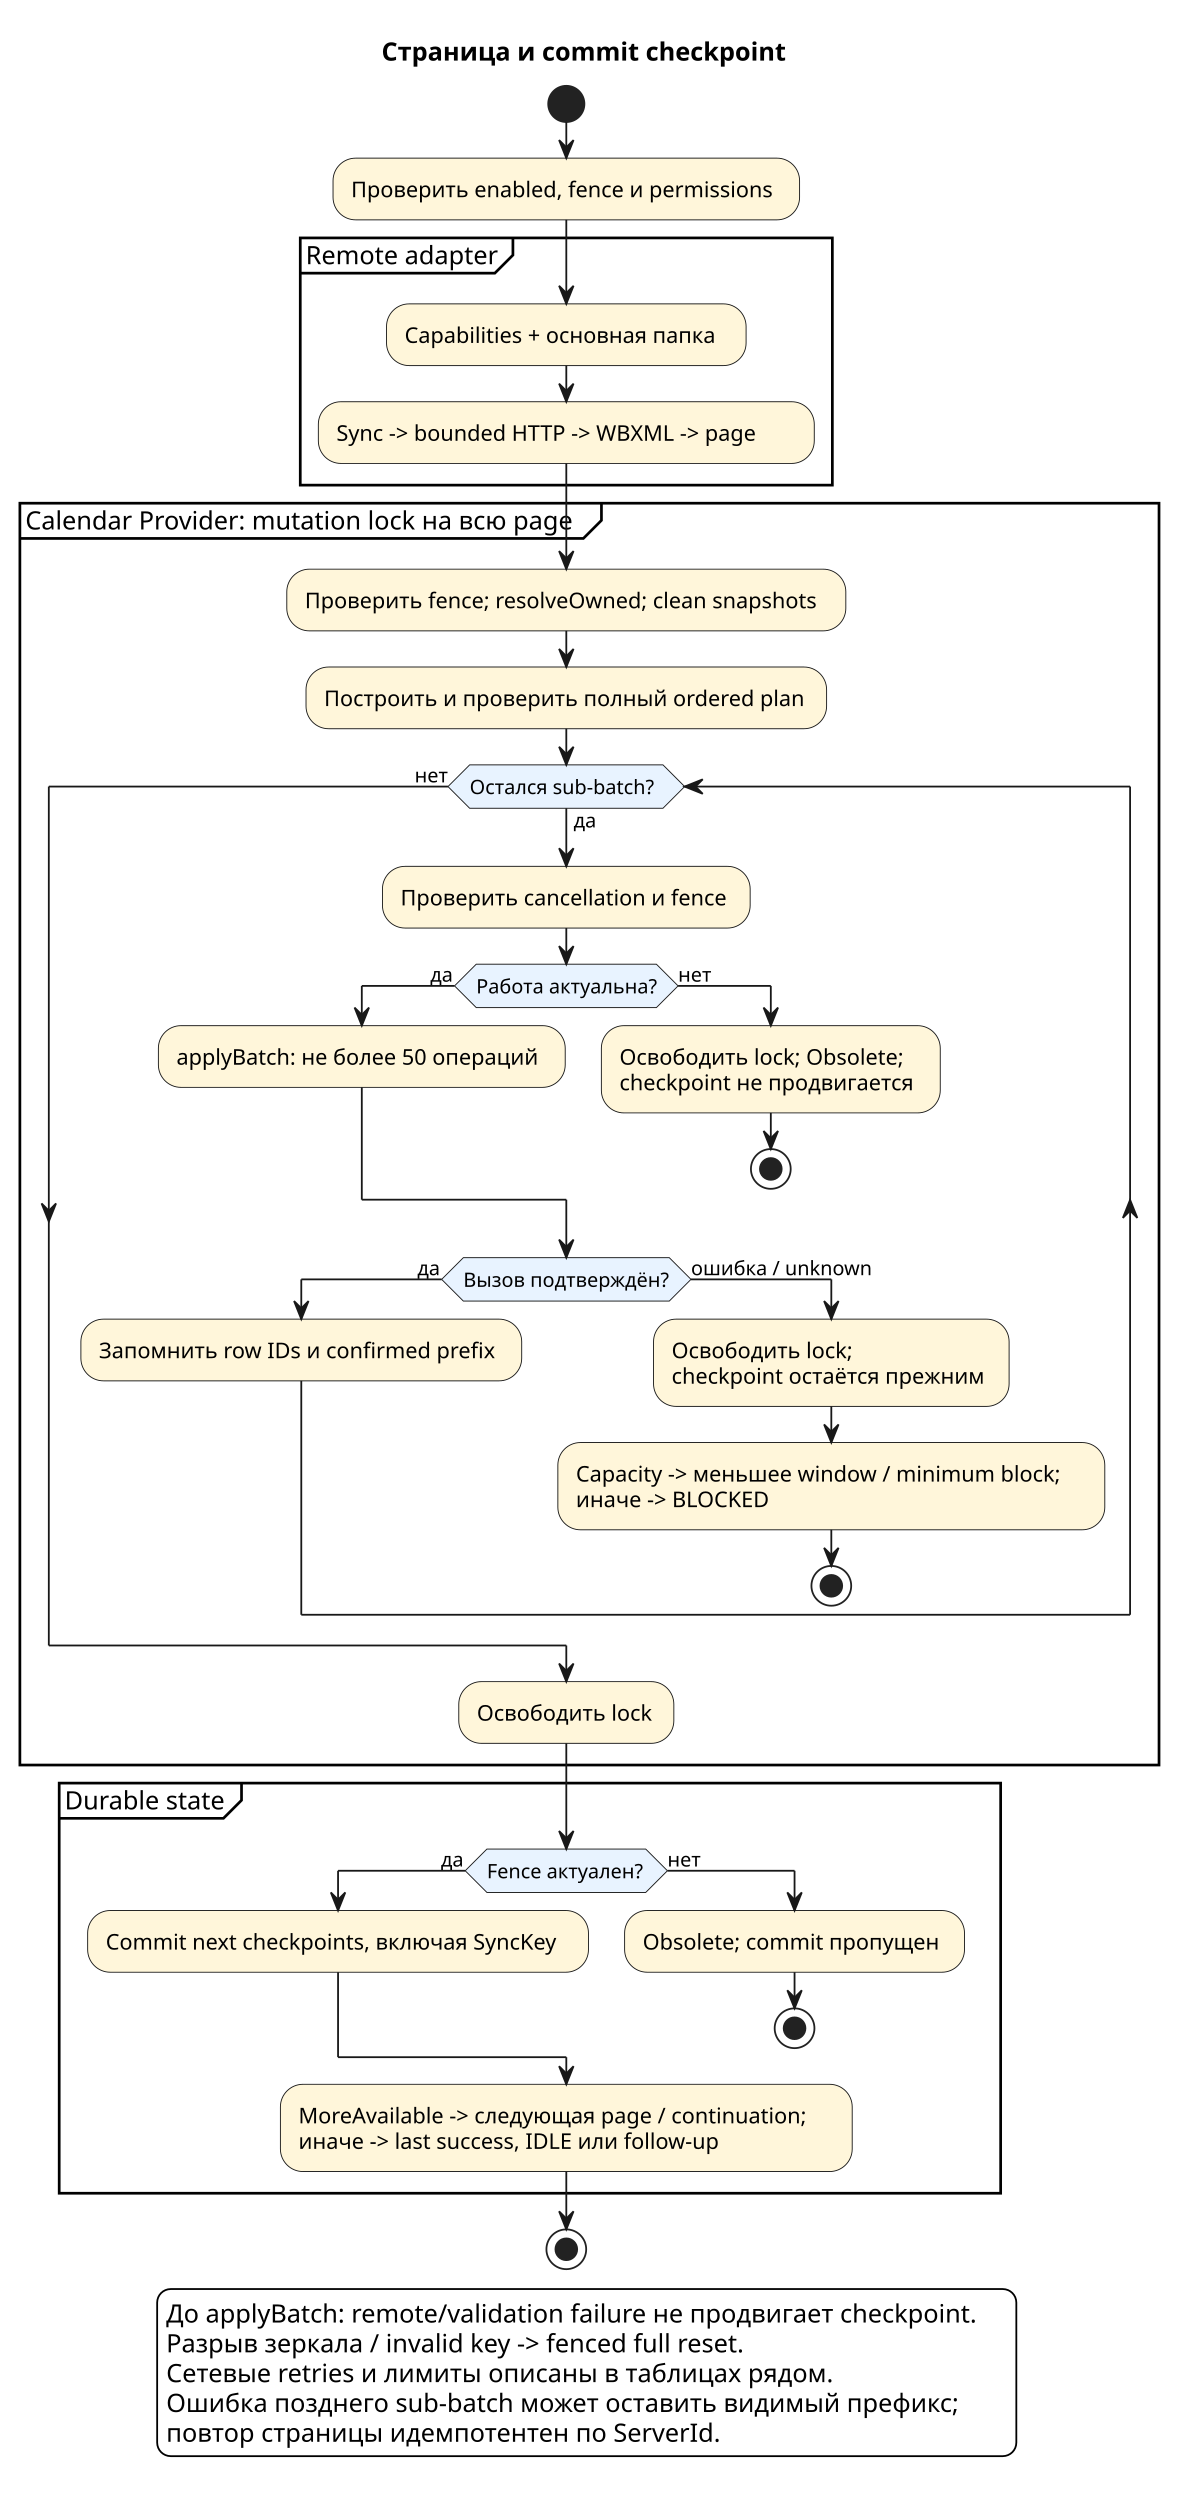
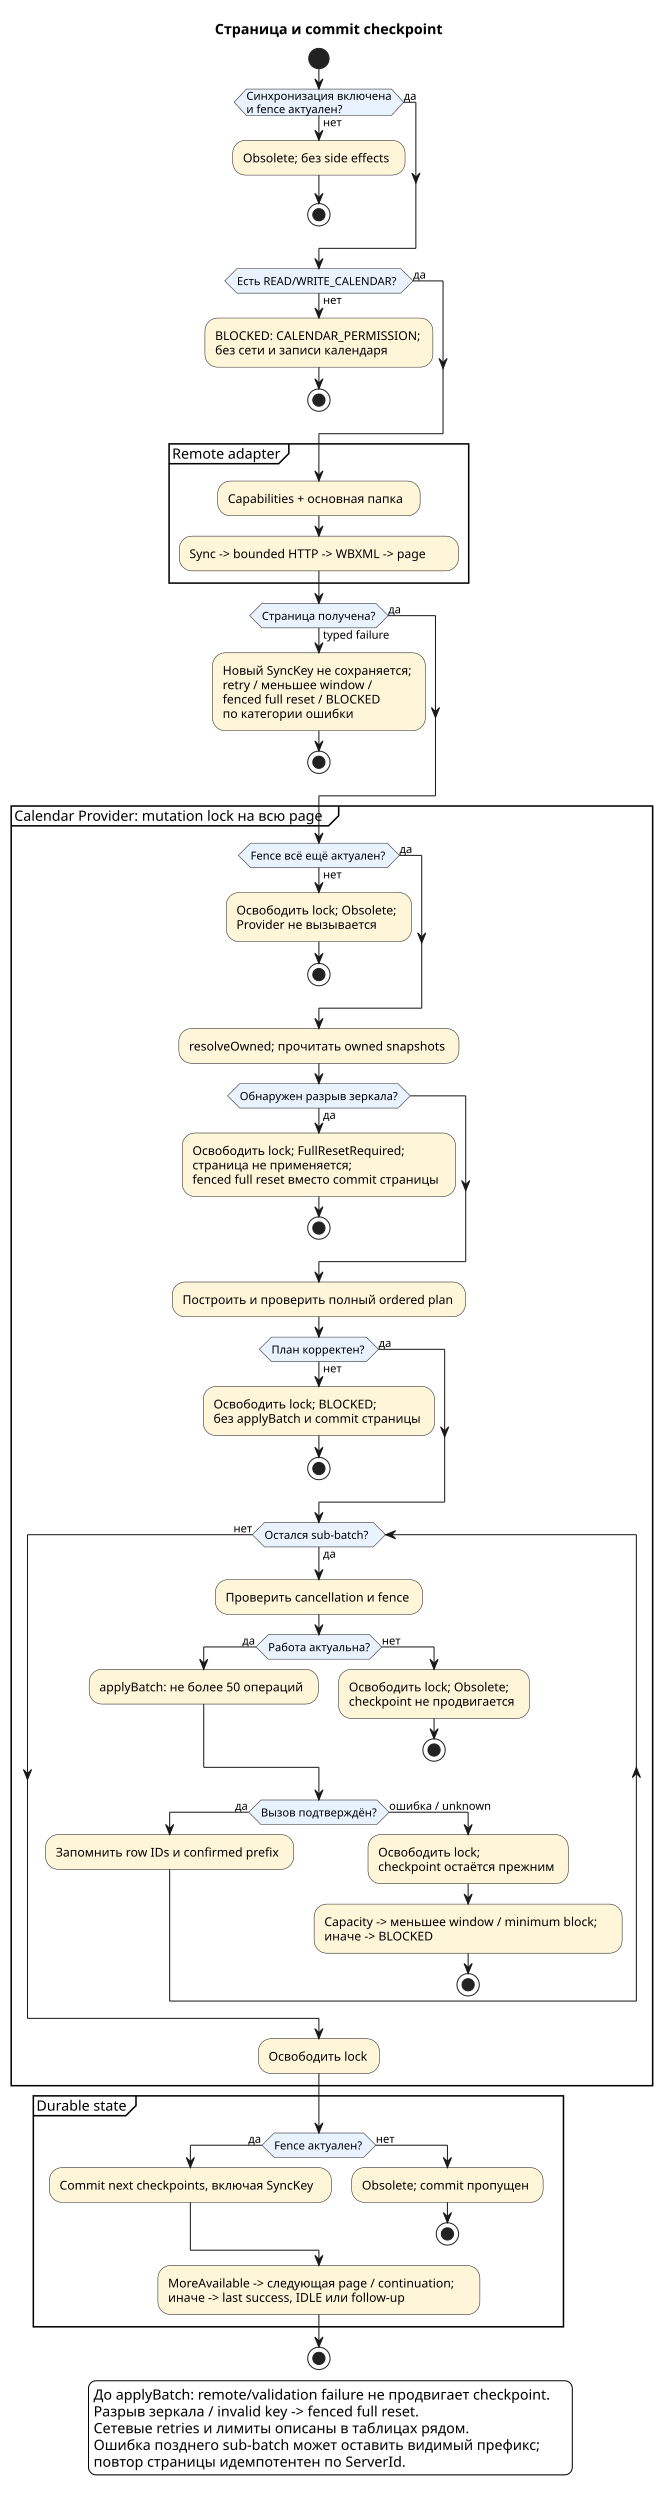
- <svg xmlns="http://www.w3.org/2000/svg" contentStyleType="text/css" data-diagram-type="ACTIVITY" height="1383px" preserveAspectRatio="none" style="width:652px;height:1383px;background:#FFFFFF;" version="1.1" viewBox="0 0 652 1383" width="652px" zoomAndPan="magnify">
+ <svg xmlns="http://www.w3.org/2000/svg" contentStyleType="text/css" data-diagram-type="ACTIVITY" height="2456px" preserveAspectRatio="none" style="width:652px;height:2456px;background:#FFFFFF;" version="1.1" viewBox="0 0 652 2456" width="652px" zoomAndPan="magnify">
  <defs />
  <g>
    <g class="title" data-source-line="1">
      <text fill="#000000" font-family="sans-serif" font-size="14" font-weight="bold" lengthAdjust="spacing" textLength="227.076" x="211.048" y="33.535">Страница и commit checkpoint</text>
    </g>
    <ellipse cx="313.281" cy="57.488" fill="#222222" rx="10" ry="10" style="stroke:#222222;stroke-width:1;" />
-     <rect fill="#FFF6DA" height="34.133" rx="12.5" ry="12.5" style="stroke:#181818;stroke-width:0.5;" width="258.09" x="184.236" y="87.488" />
-     <text fill="#000000" font-family="sans-serif" font-size="12" lengthAdjust="spacing" textLength="238.09" x="194.236" y="109.09">Проверить enabled, fence и permissions</text>
-     <rect fill="none" height="136.754" style="stroke:#000000;stroke-width:1.5;" width="294.35" x="166.106" y="131.621" />
-     <path d="M283.745,131.621 L283.745,141.109 L273.745,151.109 L166.106,151.109" fill="none" style="stroke:#000000;stroke-width:1.5;" />
-     <text fill="#000000" font-family="sans-serif" font-size="14" lengthAdjust="spacing" textLength="107.639" x="169.106" y="146.156">Remote adapter</text>
-     <rect fill="#FFF6DA" height="34.133" rx="12.5" ry="12.5" style="stroke:#181818;stroke-width:0.5;" width="198.91" x="213.826" y="168.109" />
-     <text fill="#000000" font-family="sans-serif" font-size="12" lengthAdjust="spacing" textLength="178.91" x="223.826" y="189.711">Capabilities + основная папка</text>
-     <rect fill="#FFF6DA" height="34.133" rx="12.5" ry="12.5" style="stroke:#181818;stroke-width:0.5;" width="274.35" x="176.106" y="222.242" />
-     <text fill="#000000" font-family="sans-serif" font-size="12" lengthAdjust="spacing" textLength="254.35" x="186.106" y="243.844">Sync -&gt; bounded HTTP -&gt; WBXML -&gt; page</text>
-     <rect fill="none" height="698.04" style="stroke:#000000;stroke-width:1.5;" width="630.171" x="11" y="278.375" />
-     <path d="M332.719,278.375 L332.719,287.863 L322.719,297.863 L11,297.863" fill="none" style="stroke:#000000;stroke-width:1.5;" />
-     <text fill="#000000" font-family="sans-serif" font-size="14" lengthAdjust="spacing" textLength="311.719" x="14" y="292.91">Calendar Provider: mutation lock на всю page</text>
-     <rect fill="#FFF6DA" height="34.133" rx="12.5" ry="12.5" style="stroke:#181818;stroke-width:0.5;" width="309.254" x="158.654" y="314.863" />
-     <text fill="#000000" font-family="sans-serif" font-size="12" lengthAdjust="spacing" textLength="289.254" x="168.654" y="336.465">Проверить fence; resolveOwned; clean snapshots</text>
-     <rect fill="#FFF6DA" height="34.133" rx="12.5" ry="12.5" style="stroke:#181818;stroke-width:0.5;" width="287.984" x="169.289" y="368.996" />
-     <text fill="#000000" font-family="sans-serif" font-size="12" lengthAdjust="spacing" textLength="267.984" x="179.289" y="390.598">Построить и проверить полный ordered plan</text>
-     <rect fill="#FFF6DA" height="34.133" rx="12.5" ry="12.5" style="stroke:#181818;stroke-width:0.5;" width="203.41" x="211.576" y="479.264" />
-     <text fill="#000000" font-family="sans-serif" font-size="12" lengthAdjust="spacing" textLength="183.41" x="221.576" y="500.865">Проверить cancellation и fence</text>
-     <polygon fill="#E8F3FF" points="263.442,533.396,363.119,533.396,375.119,545.396,363.119,557.396,263.442,557.396,251.442,545.396,263.442,533.396" style="stroke:#181818;stroke-width:0.5;" />
-     <text fill="#000000" font-family="sans-serif" font-size="11" lengthAdjust="spacing" textLength="99.677" x="263.442" y="549.554">Работа актуальна?</text>
-     <text fill="#000000" font-family="sans-serif" font-size="11" lengthAdjust="spacing" textLength="13.465" x="237.977" y="543.076">да</text>
-     <text fill="#000000" font-family="sans-serif" font-size="11" lengthAdjust="spacing" textLength="18.455" x="375.119" y="543.076">нет</text>
-     <rect fill="#FFF6DA" height="34.133" rx="12.5" ry="12.5" style="stroke:#181818;stroke-width:0.5;" width="225.06" x="87.617" y="567.396" />
-     <text fill="#000000" font-family="sans-serif" font-size="12" lengthAdjust="spacing" textLength="205.06" x="97.617" y="588.998">applyBatch: не более 50 операций</text>
-     <rect fill="#FFF6DA" height="48.266" rx="12.5" ry="12.5" style="stroke:#181818;stroke-width:0.5;" width="187.473" x="332.678" y="567.396" />
-     <text fill="#000000" font-family="sans-serif" font-size="12" lengthAdjust="spacing" textLength="162.053" x="342.678" y="588.998">Освободить lock; Obsolete;</text>
-     <text fill="#000000" font-family="sans-serif" font-size="12" lengthAdjust="spacing" textLength="167.473" x="342.678" y="603.131">checkpoint не продвигается</text>
-     <ellipse cx="426.414" cy="646.662" fill="none" rx="11" ry="11" style="stroke:#222222;stroke-width:1;" />
-     <ellipse cx="426.414" cy="646.662" fill="#222222" rx="6" ry="6" style="stroke:#222222;stroke-width:1;" />
-     <polygon fill="#E8F3FF" points="256.315,695.751,370.247,695.751,382.247,707.751,370.247,719.751,256.315,719.751,244.315,707.751,256.315,695.751" style="stroke:#181818;stroke-width:0.5;" />
-     <text fill="#000000" font-family="sans-serif" font-size="11" lengthAdjust="spacing" textLength="113.932" x="256.315" y="711.908">Вызов подтверждён?</text>
-     <text fill="#000000" font-family="sans-serif" font-size="11" lengthAdjust="spacing" textLength="13.465" x="230.85" y="705.431">да</text>
-     <text fill="#000000" font-family="sans-serif" font-size="11" lengthAdjust="spacing" textLength="103.436" x="382.247" y="705.431">ошибка / unknown</text>
-     <rect fill="#FFF6DA" height="34.133" rx="12.5" ry="12.5" style="stroke:#181818;stroke-width:0.5;" width="243.857" x="44.746" y="729.751" />
-     <text fill="#000000" font-family="sans-serif" font-size="12" lengthAdjust="spacing" textLength="223.857" x="54.746" y="751.352">Запомнить row IDs и confirmed prefix</text>
-     <rect fill="#FFF6DA" height="48.266" rx="12.5" ry="12.5" style="stroke:#181818;stroke-width:0.5;" width="196.701" x="361.537" y="729.751" />
-     <text fill="#000000" font-family="sans-serif" font-size="12" lengthAdjust="spacing" textLength="102.768" x="371.537" y="751.352">Освободить lock;</text>
-     <text fill="#000000" font-family="sans-serif" font-size="12" lengthAdjust="spacing" textLength="176.701" x="371.537" y="765.485">checkpoint остаётся прежним</text>
-     <rect fill="#FFF6DA" height="48.266" rx="12.5" ry="12.5" style="stroke:#181818;stroke-width:0.5;" width="302.568" x="308.603" y="798.017" />
-     <text fill="#000000" font-family="sans-serif" font-size="12" lengthAdjust="spacing" textLength="282.568" x="318.603" y="819.618">Capacity -&gt; меньшее window / minimum block;</text>
-     <text fill="#000000" font-family="sans-serif" font-size="12" lengthAdjust="spacing" textLength="112.963" x="318.603" y="833.751">иначе -&gt; BLOCKED</text>
-     <ellipse cx="459.887" cy="877.282" fill="none" rx="11" ry="11" style="stroke:#222222;stroke-width:1;" />
-     <ellipse cx="459.887" cy="877.282" fill="#222222" rx="6" ry="6" style="stroke:#222222;stroke-width:1;" />
-     <polygon fill="#E8F3FF" points="259.806,423.129,366.755,423.129,378.755,435.129,366.755,447.129,259.806,447.129,247.806,435.129,259.806,423.129" style="stroke:#181818;stroke-width:0.5;" />
-     <text fill="#000000" font-family="sans-serif" font-size="11" lengthAdjust="spacing" textLength="13.465" x="317.281" y="457.764">да</text>
-     <text fill="#000000" font-family="sans-serif" font-size="11" lengthAdjust="spacing" textLength="106.949" x="259.806" y="439.286">Остался sub-batch?</text>
-     <text fill="#000000" font-family="sans-serif" font-size="11" lengthAdjust="spacing" textLength="18.455" x="229.351" y="432.809">нет</text>
-     <rect fill="#FFF6DA" height="34.133" rx="12.5" ry="12.5" style="stroke:#181818;stroke-width:0.5;" width="118.971" x="253.795" y="930.282" />
-     <text fill="#000000" font-family="sans-serif" font-size="12" lengthAdjust="spacing" textLength="98.971" x="263.795" y="951.884">Освободить lock</text>
-     <rect fill="none" height="226.887" style="stroke:#000000;stroke-width:1.5;" width="520.814" x="32.746" y="986.415" />
-     <path d="M133.609,986.415 L133.609,995.903 L123.609,1005.903 L32.746,1005.903" fill="none" style="stroke:#000000;stroke-width:1.5;" />
-     <text fill="#000000" font-family="sans-serif" font-size="14" lengthAdjust="spacing" textLength="90.863" x="35.746" y="1000.95">Durable state</text>
-     <polygon fill="#E8F3FF" points="269.348,1022.903,357.214,1022.903,369.214,1034.903,357.214,1046.903,269.348,1046.903,257.348,1034.903,269.348,1022.903" style="stroke:#181818;stroke-width:0.5;" />
-     <text fill="#000000" font-family="sans-serif" font-size="11" lengthAdjust="spacing" textLength="87.866" x="269.348" y="1039.061">Fence актуален?</text>
-     <text fill="#000000" font-family="sans-serif" font-size="11" lengthAdjust="spacing" textLength="13.465" x="243.883" y="1032.583">да</text>
-     <text fill="#000000" font-family="sans-serif" font-size="11" lengthAdjust="spacing" textLength="18.455" x="369.214" y="1032.583">нет</text>
-     <rect fill="#FFF6DA" height="34.133" rx="12.5" ry="12.5" style="stroke:#181818;stroke-width:0.5;" width="277.045" x="48.491" y="1056.903" />
-     <text fill="#000000" font-family="sans-serif" font-size="12" lengthAdjust="spacing" textLength="257.045" x="58.491" y="1078.505">Commit next checkpoints, включая SyncKey</text>
-     <rect fill="#FFF6DA" height="34.133" rx="12.5" ry="12.5" style="stroke:#181818;stroke-width:0.5;" width="188.023" x="345.536" y="1056.903" />
-     <text fill="#000000" font-family="sans-serif" font-size="12" lengthAdjust="spacing" textLength="168.023" x="355.536" y="1078.505">Obsolete; commit пропущен</text>
-     <ellipse cx="439.548" cy="1122.036" fill="none" rx="11" ry="11" style="stroke:#222222;stroke-width:1;" />
-     <ellipse cx="439.548" cy="1122.036" fill="#222222" rx="6" ry="6" style="stroke:#222222;stroke-width:1;" />
-     <rect fill="#FFF6DA" height="48.266" rx="12.5" ry="12.5" style="stroke:#181818;stroke-width:0.5;" width="316.32" x="155.121" y="1153.036" />
-     <text fill="#000000" font-family="sans-serif" font-size="12" lengthAdjust="spacing" textLength="296.32" x="165.121" y="1174.638">MoreAvailable -&gt; следующая page / continuation;</text>
-     <text fill="#000000" font-family="sans-serif" font-size="12" lengthAdjust="spacing" textLength="247.887" x="165.121" y="1188.771">иначе -&gt; last success, IDLE или follow-up</text>
-     <ellipse cx="313.281" cy="1244.302" fill="none" rx="11" ry="11" style="stroke:#222222;stroke-width:1;" />
-     <ellipse cx="313.281" cy="1244.302" fill="#222222" rx="6" ry="6" style="stroke:#222222;stroke-width:1;" />
+     <rect fill="#FFF6DA" height="34.133" rx="12.5" ry="12.5" style="stroke:#181818;stroke-width:0.5;" width="169.256" x="228.653" y="137.876" />
+     <text fill="#000000" font-family="sans-serif" font-size="12" lengthAdjust="spacing" textLength="149.256" x="238.653" y="159.477">Obsolete; без side effects</text>
+     <ellipse cx="313.281" cy="210.965" fill="none" rx="11" ry="11" style="stroke:#222222;stroke-width:1;" />
+     <ellipse cx="313.281" cy="210.965" fill="#222222" rx="6" ry="6" style="stroke:#222222;stroke-width:1;" />
+     <polygon fill="#E8F3FF" points="242.014,87.488,384.547,87.488,396.547,100.443,384.547,113.398,242.014,113.398,230.014,100.443,242.014,87.488" style="stroke:#181818;stroke-width:0.5;" />
+     <text fill="#000000" font-family="sans-serif" font-size="11" lengthAdjust="spacing" textLength="18.455" x="317.281" y="124.033">нет</text>
+     <text fill="#000000" font-family="sans-serif" font-size="11" lengthAdjust="spacing" textLength="142.533" x="242.014" y="98.123">Синхронизация включена</text>
+     <text fill="#000000" font-family="sans-serif" font-size="11" lengthAdjust="spacing" textLength="96.384" x="242.014" y="111.078">и fence актуален?</text>
+     <text fill="#000000" font-family="sans-serif" font-size="11" lengthAdjust="spacing" textLength="13.465" x="396.547" y="98.123">да</text>
+     <rect fill="#FFF6DA" height="48.266" rx="12.5" ry="12.5" style="stroke:#181818;stroke-width:0.5;" width="223.935" x="201.313" y="312.442" />
+     <text fill="#000000" font-family="sans-serif" font-size="12" lengthAdjust="spacing" textLength="203.935" x="211.313" y="334.044">BLOCKED: CALENDAR_PERMISSION;</text>
+     <text fill="#000000" font-family="sans-serif" font-size="12" lengthAdjust="spacing" textLength="172.816" x="211.313" y="348.177">без сети и записи календаря</text>
+     <ellipse cx="313.281" cy="393.075" fill="none" rx="11" ry="11" style="stroke:#222222;stroke-width:1;" />
+     <ellipse cx="313.281" cy="393.075" fill="#222222" rx="6" ry="6" style="stroke:#222222;stroke-width:1;" />
+     <polygon fill="#E8F3FF" points="232.752,263.965,393.81,263.965,405.81,275.965,393.81,287.965,232.752,287.965,220.752,275.965,232.752,263.965" style="stroke:#181818;stroke-width:0.5;" />
+     <text fill="#000000" font-family="sans-serif" font-size="11" lengthAdjust="spacing" textLength="18.455" x="317.281" y="298.6">нет</text>
+     <text fill="#000000" font-family="sans-serif" font-size="11" lengthAdjust="spacing" textLength="161.058" x="232.752" y="280.122">Есть READ/WRITE_CALENDAR?</text>
+     <text fill="#000000" font-family="sans-serif" font-size="11" lengthAdjust="spacing" textLength="13.465" x="405.81" y="273.644">да</text>
+     <rect fill="none" height="136.754" style="stroke:#000000;stroke-width:1.5;" width="294.35" x="166.106" y="436.075" />
+     <path d="M283.745,436.075 L283.745,445.563 L273.745,455.563 L166.106,455.563" fill="none" style="stroke:#000000;stroke-width:1.5;" />
+     <text fill="#000000" font-family="sans-serif" font-size="14" lengthAdjust="spacing" textLength="107.639" x="169.106" y="450.61">Remote adapter</text>
+     <rect fill="#FFF6DA" height="34.133" rx="12.5" ry="12.5" style="stroke:#181818;stroke-width:0.5;" width="198.91" x="213.826" y="472.563" />
+     <text fill="#000000" font-family="sans-serif" font-size="12" lengthAdjust="spacing" textLength="178.91" x="223.826" y="494.165">Capabilities + основная папка</text>
+     <rect fill="#FFF6DA" height="34.133" rx="12.5" ry="12.5" style="stroke:#181818;stroke-width:0.5;" width="274.35" x="176.106" y="526.696" />
+     <text fill="#000000" font-family="sans-serif" font-size="12" lengthAdjust="spacing" textLength="254.35" x="186.106" y="548.298">Sync -&gt; bounded HTTP -&gt; WBXML -&gt; page</text>
+     <rect fill="#FFF6DA" height="76.531" rx="12.5" ry="12.5" style="stroke:#181818;stroke-width:0.5;" width="209.065" x="208.749" y="641.307" />
+     <text fill="#000000" font-family="sans-serif" font-size="12" lengthAdjust="spacing" textLength="189.065" x="218.749" y="662.908">Новый SyncKey не сохраняется;</text>
+     <text fill="#000000" font-family="sans-serif" font-size="12" lengthAdjust="spacing" textLength="151.775" x="218.749" y="677.041">retry / меньшее window /</text>
+     <text fill="#000000" font-family="sans-serif" font-size="12" lengthAdjust="spacing" textLength="162.346" x="218.749" y="691.174">fenced full reset / BLOCKED</text>
+     <text fill="#000000" font-family="sans-serif" font-size="12" lengthAdjust="spacing" textLength="130.781" x="218.749" y="705.307">по категории ошибки</text>
+     <ellipse cx="313.281" cy="748.838" fill="none" rx="11" ry="11" style="stroke:#222222;stroke-width:1;" />
+     <ellipse cx="313.281" cy="748.838" fill="#222222" rx="6" ry="6" style="stroke:#222222;stroke-width:1;" />
+     <polygon fill="#E8F3FF" points="257.233,592.829,369.328,592.829,381.328,604.829,369.328,616.829,257.233,616.829,245.233,604.829,257.233,592.829" style="stroke:#181818;stroke-width:0.5;" />
+     <text fill="#000000" font-family="sans-serif" font-size="11" lengthAdjust="spacing" textLength="67.251" x="317.281" y="627.464">typed failure</text>
+     <text fill="#000000" font-family="sans-serif" font-size="11" lengthAdjust="spacing" textLength="112.095" x="257.233" y="608.986">Страница получена?</text>
+     <text fill="#000000" font-family="sans-serif" font-size="11" lengthAdjust="spacing" textLength="13.465" x="381.328" y="602.509">да</text>
+     <rect fill="none" height="1257.137" style="stroke:#000000;stroke-width:1.5;" width="630.171" x="11" y="791.838" />
+     <path d="M332.719,791.838 L332.719,801.326 L322.719,811.326 L11,811.326" fill="none" style="stroke:#000000;stroke-width:1.5;" />
+     <text fill="#000000" font-family="sans-serif" font-size="14" lengthAdjust="spacing" textLength="311.719" x="14" y="806.373">Calendar Provider: mutation lock на всю page</text>
+     <rect fill="#FFF6DA" height="48.266" rx="12.5" ry="12.5" style="stroke:#181818;stroke-width:0.5;" width="182.053" x="222.254" y="876.804" />
+     <text fill="#000000" font-family="sans-serif" font-size="12" lengthAdjust="spacing" textLength="162.053" x="232.254" y="898.405">Освободить lock; Obsolete;</text>
+     <text fill="#000000" font-family="sans-serif" font-size="12" lengthAdjust="spacing" textLength="136.916" x="232.254" y="912.538">Provider не вызывается</text>
+     <ellipse cx="313.281" cy="957.437" fill="none" rx="11" ry="11" style="stroke:#222222;stroke-width:1;" />
+     <ellipse cx="313.281" cy="957.437" fill="#222222" rx="6" ry="6" style="stroke:#222222;stroke-width:1;" />
+     <polygon fill="#E8F3FF" points="246.166,828.326,380.395,828.326,392.395,840.326,380.395,852.326,246.166,852.326,234.166,840.326,246.166,828.326" style="stroke:#181818;stroke-width:0.5;" />
+     <text fill="#000000" font-family="sans-serif" font-size="11" lengthAdjust="spacing" textLength="18.455" x="317.281" y="862.961">нет</text>
+     <text fill="#000000" font-family="sans-serif" font-size="11" lengthAdjust="spacing" textLength="134.229" x="246.166" y="844.483">Fence всё ещё актуален?</text>
+     <text fill="#000000" font-family="sans-serif" font-size="11" lengthAdjust="spacing" textLength="13.465" x="392.395" y="838.006">да</text>
+     <rect fill="#FFF6DA" height="34.133" rx="12.5" ry="12.5" style="stroke:#181818;stroke-width:0.5;" width="275.211" x="175.675" y="1010.437" />
+     <text fill="#000000" font-family="sans-serif" font-size="12" lengthAdjust="spacing" textLength="255.211" x="185.675" y="1032.038">resolveOwned; прочитать owned snapshots</text>
+     <rect fill="#FFF6DA" height="62.398" rx="12.5" ry="12.5" style="stroke:#181818;stroke-width:0.5;" width="268.473" x="179.044" y="1113.047" />
+     <text fill="#000000" font-family="sans-serif" font-size="12" lengthAdjust="spacing" textLength="214.635" x="189.044" y="1134.648">Освободить lock; FullResetRequired;</text>
+     <text fill="#000000" font-family="sans-serif" font-size="12" lengthAdjust="spacing" textLength="158.197" x="189.044" y="1148.781">страница не применяется;</text>
+     <text fill="#000000" font-family="sans-serif" font-size="12" lengthAdjust="spacing" textLength="248.473" x="189.044" y="1162.914">fenced full reset вместо commit страницы</text>
+     <ellipse cx="313.281" cy="1206.445" fill="none" rx="11" ry="11" style="stroke:#222222;stroke-width:1;" />
+     <ellipse cx="313.281" cy="1206.445" fill="#222222" rx="6" ry="6" style="stroke:#222222;stroke-width:1;" />
+     <polygon fill="#E8F3FF" points="235.499,1064.569,391.062,1064.569,403.062,1076.569,391.062,1088.569,235.499,1088.569,223.499,1076.569,235.499,1064.569" style="stroke:#181818;stroke-width:0.5;" />
+     <text fill="#000000" font-family="sans-serif" font-size="11" lengthAdjust="spacing" textLength="13.465" x="317.281" y="1099.204">да</text>
+     <text fill="#000000" font-family="sans-serif" font-size="11" lengthAdjust="spacing" textLength="155.563" x="235.499" y="1080.727">Обнаружен разрыв зеркала?</text>
+     <rect fill="#FFF6DA" height="34.133" rx="12.5" ry="12.5" style="stroke:#181818;stroke-width:0.5;" width="287.984" x="169.289" y="1259.445" />
+     <text fill="#000000" font-family="sans-serif" font-size="12" lengthAdjust="spacing" textLength="267.984" x="179.289" y="1281.047">Построить и проверить полный ordered plan</text>
+     <rect fill="#FFF6DA" height="48.266" rx="12.5" ry="12.5" style="stroke:#181818;stroke-width:0.5;" width="227.123" x="199.719" y="1362.056" />
+     <text fill="#000000" font-family="sans-serif" font-size="12" lengthAdjust="spacing" textLength="164.613" x="209.719" y="1383.657">Освободить lock; BLOCKED;</text>
+     <text fill="#000000" font-family="sans-serif" font-size="12" lengthAdjust="spacing" textLength="207.123" x="209.719" y="1397.79">без applyBatch и commit страницы</text>
+     <ellipse cx="313.281" cy="1442.688" fill="none" rx="11" ry="11" style="stroke:#222222;stroke-width:1;" />
+     <ellipse cx="313.281" cy="1442.688" fill="#222222" rx="6" ry="6" style="stroke:#222222;stroke-width:1;" />
+     <polygon fill="#E8F3FF" points="266.687,1313.578,359.875,1313.578,371.875,1325.578,359.875,1337.578,266.687,1337.578,254.686,1325.578,266.687,1313.578" style="stroke:#181818;stroke-width:0.5;" />
+     <text fill="#000000" font-family="sans-serif" font-size="11" lengthAdjust="spacing" textLength="18.455" x="317.281" y="1348.213">нет</text>
+     <text fill="#000000" font-family="sans-serif" font-size="11" lengthAdjust="spacing" textLength="93.189" x="266.687" y="1329.735">План корректен?</text>
+     <text fill="#000000" font-family="sans-serif" font-size="11" lengthAdjust="spacing" textLength="13.465" x="371.875" y="1323.258">да</text>
+     <rect fill="#FFF6DA" height="34.133" rx="12.5" ry="12.5" style="stroke:#181818;stroke-width:0.5;" width="203.41" x="211.576" y="1551.823" />
+     <text fill="#000000" font-family="sans-serif" font-size="12" lengthAdjust="spacing" textLength="183.41" x="221.576" y="1573.425">Проверить cancellation и fence</text>
+     <polygon fill="#E8F3FF" points="263.442,1605.956,363.119,1605.956,375.119,1617.956,363.119,1629.956,263.442,1629.956,251.442,1617.956,263.442,1605.956" style="stroke:#181818;stroke-width:0.5;" />
+     <text fill="#000000" font-family="sans-serif" font-size="11" lengthAdjust="spacing" textLength="99.677" x="263.442" y="1622.113">Работа актуальна?</text>
+     <text fill="#000000" font-family="sans-serif" font-size="11" lengthAdjust="spacing" textLength="13.465" x="237.977" y="1615.636">да</text>
+     <text fill="#000000" font-family="sans-serif" font-size="11" lengthAdjust="spacing" textLength="18.455" x="375.119" y="1615.636">нет</text>
+     <rect fill="#FFF6DA" height="34.133" rx="12.5" ry="12.5" style="stroke:#181818;stroke-width:0.5;" width="225.06" x="87.617" y="1639.956" />
+     <text fill="#000000" font-family="sans-serif" font-size="12" lengthAdjust="spacing" textLength="205.06" x="97.617" y="1661.558">applyBatch: не более 50 операций</text>
+     <rect fill="#FFF6DA" height="48.266" rx="12.5" ry="12.5" style="stroke:#181818;stroke-width:0.5;" width="187.473" x="332.678" y="1639.956" />
+     <text fill="#000000" font-family="sans-serif" font-size="12" lengthAdjust="spacing" textLength="162.053" x="342.678" y="1661.558">Освободить lock; Obsolete;</text>
+     <text fill="#000000" font-family="sans-serif" font-size="12" lengthAdjust="spacing" textLength="167.473" x="342.678" y="1675.69">checkpoint не продвигается</text>
+     <ellipse cx="426.414" cy="1719.222" fill="none" rx="11" ry="11" style="stroke:#222222;stroke-width:1;" />
+     <ellipse cx="426.414" cy="1719.222" fill="#222222" rx="6" ry="6" style="stroke:#222222;stroke-width:1;" />
+     <polygon fill="#E8F3FF" points="256.315,1768.311,370.247,1768.311,382.247,1780.311,370.247,1792.311,256.315,1792.311,244.315,1780.311,256.315,1768.311" style="stroke:#181818;stroke-width:0.5;" />
+     <text fill="#000000" font-family="sans-serif" font-size="11" lengthAdjust="spacing" textLength="113.932" x="256.315" y="1784.468">Вызов подтверждён?</text>
+     <text fill="#000000" font-family="sans-serif" font-size="11" lengthAdjust="spacing" textLength="13.465" x="230.85" y="1777.99">да</text>
+     <text fill="#000000" font-family="sans-serif" font-size="11" lengthAdjust="spacing" textLength="103.436" x="382.247" y="1777.99">ошибка / unknown</text>
+     <rect fill="#FFF6DA" height="34.133" rx="12.5" ry="12.5" style="stroke:#181818;stroke-width:0.5;" width="243.857" x="44.746" y="1802.311" />
+     <text fill="#000000" font-family="sans-serif" font-size="12" lengthAdjust="spacing" textLength="223.857" x="54.746" y="1823.912">Запомнить row IDs и confirmed prefix</text>
+     <rect fill="#FFF6DA" height="48.266" rx="12.5" ry="12.5" style="stroke:#181818;stroke-width:0.5;" width="196.701" x="361.537" y="1802.311" />
+     <text fill="#000000" font-family="sans-serif" font-size="12" lengthAdjust="spacing" textLength="102.768" x="371.537" y="1823.912">Освободить lock;</text>
+     <text fill="#000000" font-family="sans-serif" font-size="12" lengthAdjust="spacing" textLength="176.701" x="371.537" y="1838.045">checkpoint остаётся прежним</text>
+     <rect fill="#FFF6DA" height="48.266" rx="12.5" ry="12.5" style="stroke:#181818;stroke-width:0.5;" width="302.568" x="308.603" y="1870.576" />
+     <text fill="#000000" font-family="sans-serif" font-size="12" lengthAdjust="spacing" textLength="282.568" x="318.603" y="1892.178">Capacity -&gt; меньшее window / minimum block;</text>
+     <text fill="#000000" font-family="sans-serif" font-size="12" lengthAdjust="spacing" textLength="112.963" x="318.603" y="1906.311">иначе -&gt; BLOCKED</text>
+     <ellipse cx="459.887" cy="1949.842" fill="none" rx="11" ry="11" style="stroke:#222222;stroke-width:1;" />
+     <ellipse cx="459.887" cy="1949.842" fill="#222222" rx="6" ry="6" style="stroke:#222222;stroke-width:1;" />
+     <polygon fill="#E8F3FF" points="259.806,1495.688,366.755,1495.688,378.755,1507.688,366.755,1519.688,259.806,1519.688,247.806,1507.688,259.806,1495.688" style="stroke:#181818;stroke-width:0.5;" />
+     <text fill="#000000" font-family="sans-serif" font-size="11" lengthAdjust="spacing" textLength="13.465" x="317.281" y="1530.323">да</text>
+     <text fill="#000000" font-family="sans-serif" font-size="11" lengthAdjust="spacing" textLength="106.949" x="259.806" y="1511.846">Остался sub-batch?</text>
+     <text fill="#000000" font-family="sans-serif" font-size="11" lengthAdjust="spacing" textLength="18.455" x="229.351" y="1505.368">нет</text>
+     <rect fill="#FFF6DA" height="34.133" rx="12.5" ry="12.5" style="stroke:#181818;stroke-width:0.5;" width="118.971" x="253.795" y="2002.842" />
+     <text fill="#000000" font-family="sans-serif" font-size="12" lengthAdjust="spacing" textLength="98.971" x="263.795" y="2024.443">Освободить lock</text>
+     <rect fill="none" height="226.887" style="stroke:#000000;stroke-width:1.5;" width="520.814" x="32.746" y="2058.975" />
+     <path d="M133.609,2058.975 L133.609,2068.463 L123.609,2078.463 L32.746,2078.463" fill="none" style="stroke:#000000;stroke-width:1.5;" />
+     <text fill="#000000" font-family="sans-serif" font-size="14" lengthAdjust="spacing" textLength="90.863" x="35.746" y="2073.51">Durable state</text>
+     <polygon fill="#E8F3FF" points="269.348,2095.463,357.214,2095.463,369.214,2107.463,357.214,2119.463,269.348,2119.463,257.348,2107.463,269.348,2095.463" style="stroke:#181818;stroke-width:0.5;" />
+     <text fill="#000000" font-family="sans-serif" font-size="11" lengthAdjust="spacing" textLength="87.866" x="269.348" y="2111.62">Fence актуален?</text>
+     <text fill="#000000" font-family="sans-serif" font-size="11" lengthAdjust="spacing" textLength="13.465" x="243.883" y="2105.143">да</text>
+     <text fill="#000000" font-family="sans-serif" font-size="11" lengthAdjust="spacing" textLength="18.455" x="369.214" y="2105.143">нет</text>
+     <rect fill="#FFF6DA" height="34.133" rx="12.5" ry="12.5" style="stroke:#181818;stroke-width:0.5;" width="277.045" x="48.491" y="2129.463" />
+     <text fill="#000000" font-family="sans-serif" font-size="12" lengthAdjust="spacing" textLength="257.045" x="58.491" y="2151.064">Commit next checkpoints, включая SyncKey</text>
+     <rect fill="#FFF6DA" height="34.133" rx="12.5" ry="12.5" style="stroke:#181818;stroke-width:0.5;" width="188.023" x="345.536" y="2129.463" />
+     <text fill="#000000" font-family="sans-serif" font-size="12" lengthAdjust="spacing" textLength="168.023" x="355.536" y="2151.064">Obsolete; commit пропущен</text>
+     <ellipse cx="439.548" cy="2194.596" fill="none" rx="11" ry="11" style="stroke:#222222;stroke-width:1;" />
+     <ellipse cx="439.548" cy="2194.596" fill="#222222" rx="6" ry="6" style="stroke:#222222;stroke-width:1;" />
+     <rect fill="#FFF6DA" height="48.266" rx="12.5" ry="12.5" style="stroke:#181818;stroke-width:0.5;" width="316.32" x="155.121" y="2225.596" />
+     <text fill="#000000" font-family="sans-serif" font-size="12" lengthAdjust="spacing" textLength="296.32" x="165.121" y="2247.197">MoreAvailable -&gt; следующая page / continuation;</text>
+     <text fill="#000000" font-family="sans-serif" font-size="12" lengthAdjust="spacing" textLength="247.887" x="165.121" y="2261.33">иначе -&gt; last success, IDLE или follow-up</text>
+     <ellipse cx="313.281" cy="2316.861" fill="none" rx="11" ry="11" style="stroke:#222222;stroke-width:1;" />
+     <ellipse cx="313.281" cy="2316.861" fill="#222222" rx="6" ry="6" style="stroke:#222222;stroke-width:1;" />
+     <line style="stroke:#181818;stroke-width:1;" x1="313.281" x2="313.281" y1="172.009" y2="199.965" />
+     <polygon fill="#181818" points="309.281,189.965,313.281,199.965,317.281,189.965,313.281,193.965" style="stroke:#181818;stroke-width:1;" />
+     <line style="stroke:#181818;stroke-width:1;" x1="313.281" x2="313.281" y1="113.398" y2="137.876" />
+     <polygon fill="#181818" points="309.281,127.876,313.281,137.876,317.281,127.876,313.281,131.876" style="stroke:#181818;stroke-width:1;" />
+     <line style="stroke:#181818;stroke-width:1;" x1="396.547" x2="408.547" y1="100.443" y2="100.443" />
+     <polygon fill="#181818" points="404.547,169.965,408.547,179.965,412.547,169.965,408.547,173.965" style="stroke:#181818;stroke-width:1;" />
+     <line style="stroke:#181818;stroke-width:1;" x1="408.547" x2="408.547" y1="100.443" y2="243.965" />
+     <line style="stroke:#181818;stroke-width:1;" x1="408.547" x2="313.281" y1="243.965" y2="243.965" />
+     <line style="stroke:#181818;stroke-width:1;" x1="313.281" x2="313.281" y1="243.965" y2="263.965" />
+     <polygon fill="#181818" points="309.281,253.965,313.281,263.965,317.281,253.965,313.281,257.965" style="stroke:#181818;stroke-width:1;" />
    <line style="stroke:#181818;stroke-width:1;" x1="313.281" x2="313.281" y1="67.488" y2="87.488" />
    <polygon fill="#181818" points="309.281,77.488,313.281,87.488,317.281,77.488,313.281,81.488" style="stroke:#181818;stroke-width:1;" />
-     <line style="stroke:#181818;stroke-width:1;" x1="313.281" x2="313.281" y1="202.242" y2="222.242" />
-     <polygon fill="#181818" points="309.281,212.242,313.281,222.242,317.281,212.242,313.281,216.242" style="stroke:#181818;stroke-width:1;" />
-     <line style="stroke:#181818;stroke-width:1;" x1="313.281" x2="313.281" y1="121.621" y2="168.109" />
-     <polygon fill="#181818" points="309.281,158.109,313.281,168.109,317.281,158.109,313.281,162.109" style="stroke:#181818;stroke-width:1;" />
-     <line style="stroke:#181818;stroke-width:1;" x1="313.281" x2="313.281" y1="348.996" y2="368.996" />
-     <polygon fill="#181818" points="309.281,358.996,313.281,368.996,317.281,358.996,313.281,362.996" style="stroke:#181818;stroke-width:1;" />
-     <line style="stroke:#181818;stroke-width:1;" x1="426.414" x2="426.414" y1="615.662" y2="635.662" />
-     <polygon fill="#181818" points="422.414,625.662,426.414,635.662,430.414,625.662,426.414,629.662" style="stroke:#181818;stroke-width:1;" />
-     <line style="stroke:#181818;stroke-width:1;" x1="251.442" x2="200.148" y1="545.396" y2="545.396" />
-     <line style="stroke:#181818;stroke-width:1;" x1="200.148" x2="200.148" y1="545.396" y2="567.396" />
-     <polygon fill="#181818" points="196.148,557.396,200.148,567.396,204.148,557.396,200.148,561.396" style="stroke:#181818;stroke-width:1;" />
-     <line style="stroke:#181818;stroke-width:1;" x1="375.119" x2="426.414" y1="545.396" y2="545.396" />
-     <line style="stroke:#181818;stroke-width:1;" x1="426.414" x2="426.414" y1="545.396" y2="567.396" />
-     <polygon fill="#181818" points="422.414,557.396,426.414,567.396,430.414,557.396,426.414,561.396" style="stroke:#181818;stroke-width:1;" />
-     <line style="stroke:#181818;stroke-width:1;" x1="200.148" x2="200.148" y1="601.529" y2="663.662" />
-     <line style="stroke:#181818;stroke-width:1;" x1="200.148" x2="313.281" y1="663.662" y2="663.662" />
-     <line style="stroke:#181818;stroke-width:1;" x1="313.281" x2="313.281" y1="663.662" y2="695.751" />
-     <polygon fill="#181818" points="309.281,685.751,313.281,695.751,317.281,685.751,313.281,689.751" style="stroke:#181818;stroke-width:1;" />
-     <line style="stroke:#181818;stroke-width:1;" x1="313.281" x2="313.281" y1="513.396" y2="533.396" />
-     <polygon fill="#181818" points="309.281,523.396,313.281,533.396,317.281,523.396,313.281,527.396" style="stroke:#181818;stroke-width:1;" />
-     <line style="stroke:#181818;stroke-width:1;" x1="459.887" x2="459.887" y1="778.017" y2="798.017" />
-     <polygon fill="#181818" points="455.887,788.017,459.887,798.017,463.887,788.017,459.887,792.017" style="stroke:#181818;stroke-width:1;" />
-     <line style="stroke:#181818;stroke-width:1;" x1="459.887" x2="459.887" y1="846.282" y2="866.282" />
-     <polygon fill="#181818" points="455.887,856.282,459.887,866.282,463.887,856.282,459.887,860.282" style="stroke:#181818;stroke-width:1;" />
-     <line style="stroke:#181818;stroke-width:1;" x1="244.315" x2="166.674" y1="707.751" y2="707.751" />
-     <line style="stroke:#181818;stroke-width:1;" x1="166.674" x2="166.674" y1="707.751" y2="729.751" />
-     <polygon fill="#181818" points="162.674,719.751,166.674,729.751,170.674,719.751,166.674,723.751" style="stroke:#181818;stroke-width:1;" />
-     <line style="stroke:#181818;stroke-width:1;" x1="382.247" x2="459.887" y1="707.751" y2="707.751" />
-     <line style="stroke:#181818;stroke-width:1;" x1="459.887" x2="459.887" y1="707.751" y2="729.751" />
-     <polygon fill="#181818" points="455.887,719.751,459.887,729.751,463.887,719.751,459.887,723.751" style="stroke:#181818;stroke-width:1;" />
-     <line style="stroke:#181818;stroke-width:1;" x1="166.674" x2="166.674" y1="763.884" y2="893.282" />
-     <line style="stroke:#181818;stroke-width:1;" x1="166.674" x2="625.171" y1="893.282" y2="893.282" />
-     <polygon fill="#181818" points="621.171,673.751,625.171,663.751,629.171,673.751,625.171,669.751" style="stroke:#181818;stroke-width:1;" />
-     <line style="stroke:#181818;stroke-width:1;" x1="625.171" x2="625.171" y1="435.129" y2="893.282" />
-     <line style="stroke:#181818;stroke-width:1;" x1="625.171" x2="378.755" y1="435.129" y2="435.129" />
-     <polygon fill="#181818" points="388.755,431.129,378.755,435.129,388.755,439.129,384.755,435.129" style="stroke:#181818;stroke-width:1;" />
-     <line style="stroke:#181818;stroke-width:1;" x1="313.281" x2="313.281" y1="447.129" y2="479.264" />
-     <polygon fill="#181818" points="309.281,469.264,313.281,479.264,317.281,469.264,313.281,473.264" style="stroke:#181818;stroke-width:1;" />
-     <line style="stroke:#181818;stroke-width:1;" x1="247.806" x2="27" y1="435.129" y2="435.129" />
-     <polygon fill="#181818" points="23,665.751,27,675.751,31,665.751,27,669.751" style="stroke:#181818;stroke-width:1;" />
-     <line style="stroke:#181818;stroke-width:1;" x1="27" x2="27" y1="435.129" y2="910.282" />
-     <line style="stroke:#181818;stroke-width:1;" x1="27" x2="313.281" y1="910.282" y2="910.282" />
-     <line style="stroke:#181818;stroke-width:1;" x1="313.281" x2="313.281" y1="910.282" y2="930.282" />
-     <polygon fill="#181818" points="309.281,920.282,313.281,930.282,317.281,920.282,313.281,924.282" style="stroke:#181818;stroke-width:1;" />
-     <line style="stroke:#181818;stroke-width:1;" x1="313.281" x2="313.281" y1="403.129" y2="423.129" />
-     <polygon fill="#181818" points="309.281,413.129,313.281,423.129,317.281,413.129,313.281,417.129" style="stroke:#181818;stroke-width:1;" />
-     <line style="stroke:#181818;stroke-width:1;" x1="313.281" x2="313.281" y1="256.375" y2="314.863" />
-     <polygon fill="#181818" points="309.281,304.863,313.281,314.863,317.281,304.863,313.281,308.863" style="stroke:#181818;stroke-width:1;" />
-     <line style="stroke:#181818;stroke-width:1;" x1="439.548" x2="439.548" y1="1091.036" y2="1111.036" />
-     <polygon fill="#181818" points="435.548,1101.036,439.548,1111.036,443.548,1101.036,439.548,1105.036" style="stroke:#181818;stroke-width:1;" />
-     <line style="stroke:#181818;stroke-width:1;" x1="257.348" x2="187.014" y1="1034.903" y2="1034.903" />
-     <line style="stroke:#181818;stroke-width:1;" x1="187.014" x2="187.014" y1="1034.903" y2="1056.903" />
-     <polygon fill="#181818" points="183.014,1046.903,187.014,1056.903,191.014,1046.903,187.014,1050.903" style="stroke:#181818;stroke-width:1;" />
-     <line style="stroke:#181818;stroke-width:1;" x1="369.214" x2="439.548" y1="1034.903" y2="1034.903" />
-     <line style="stroke:#181818;stroke-width:1;" x1="439.548" x2="439.548" y1="1034.903" y2="1056.903" />
-     <polygon fill="#181818" points="435.548,1046.903,439.548,1056.903,443.548,1046.903,439.548,1050.903" style="stroke:#181818;stroke-width:1;" />
-     <line style="stroke:#181818;stroke-width:1;" x1="187.014" x2="187.014" y1="1091.036" y2="1138.036" />
-     <line style="stroke:#181818;stroke-width:1;" x1="187.014" x2="313.281" y1="1138.036" y2="1138.036" />
-     <line style="stroke:#181818;stroke-width:1;" x1="313.281" x2="313.281" y1="1138.036" y2="1153.036" />
-     <polygon fill="#181818" points="309.281,1143.036,313.281,1153.036,317.281,1143.036,313.281,1147.036" style="stroke:#181818;stroke-width:1;" />
-     <line style="stroke:#181818;stroke-width:1;" x1="313.281" x2="313.281" y1="964.415" y2="1022.903" />
-     <polygon fill="#181818" points="309.281,1012.903,313.281,1022.903,317.281,1012.903,313.281,1016.903" style="stroke:#181818;stroke-width:1;" />
-     <line style="stroke:#181818;stroke-width:1;" x1="313.281" x2="313.281" y1="1201.302" y2="1233.302" />
-     <polygon fill="#181818" points="309.281,1223.302,313.281,1233.302,317.281,1223.302,313.281,1227.302" style="stroke:#181818;stroke-width:1;" />
-     <g class="legend" data-source-line="45">
-       <rect fill="none" height="92.441" rx="7.5" ry="7.5" style="stroke:#000000;stroke-width:1;" width="475.295" x="86.938" y="1266.302" />
-       <text fill="#000000" font-family="sans-serif" font-size="14" lengthAdjust="spacing" textLength="465.295" x="91.938" y="1284.837">До applyBatch: remote/validation failure не продвигает checkpoint.</text>
-       <text fill="#000000" font-family="sans-serif" font-size="14" lengthAdjust="spacing" textLength="338.775" x="91.938" y="1301.325">Разрыв зеркала / invalid key -&gt; fenced full reset.</text>
-       <text fill="#000000" font-family="sans-serif" font-size="14" lengthAdjust="spacing" textLength="375.218" x="91.938" y="1317.813">Сетевые retries и лимиты описаны в таблицах рядом.</text>
-       <text fill="#000000" font-family="sans-serif" font-size="14" lengthAdjust="spacing" textLength="449.88" x="91.938" y="1334.302">Ошибка позднего sub-batch может оставить видимый префикс;</text>
-       <text fill="#000000" font-family="sans-serif" font-size="14" lengthAdjust="spacing" textLength="311.233" x="91.938" y="1350.79">повтор страницы идемпотентен по ServerId.</text>
+     <line style="stroke:#181818;stroke-width:1;" x1="313.281" x2="313.281" y1="360.708" y2="382.075" />
+     <polygon fill="#181818" points="309.281,372.075,313.281,382.075,317.281,372.075,313.281,376.075" style="stroke:#181818;stroke-width:1;" />
+     <line style="stroke:#181818;stroke-width:1;" x1="313.281" x2="313.281" y1="287.965" y2="312.442" />
+     <polygon fill="#181818" points="309.281,302.442,313.281,312.442,317.281,302.442,313.281,306.442" style="stroke:#181818;stroke-width:1;" />
+     <line style="stroke:#181818;stroke-width:1;" x1="405.81" x2="435.248" y1="275.965" y2="275.965" />
+     <polygon fill="#181818" points="431.248,352.075,435.248,362.075,439.248,352.075,435.248,356.075" style="stroke:#181818;stroke-width:1;" />
+     <line style="stroke:#181818;stroke-width:1;" x1="435.248" x2="435.248" y1="275.965" y2="426.075" />
+     <line style="stroke:#181818;stroke-width:1;" x1="435.248" x2="313.281" y1="426.075" y2="426.075" />
+     <line style="stroke:#181818;stroke-width:1;" x1="313.281" x2="313.281" y1="426.075" y2="472.563" />
+     <polygon fill="#181818" points="309.281,462.563,313.281,472.563,317.281,462.563,313.281,466.563" style="stroke:#181818;stroke-width:1;" />
+     <line style="stroke:#181818;stroke-width:1;" x1="313.281" x2="313.281" y1="506.696" y2="526.696" />
+     <polygon fill="#181818" points="309.281,516.696,313.281,526.696,317.281,516.696,313.281,520.696" style="stroke:#181818;stroke-width:1;" />
+     <line style="stroke:#181818;stroke-width:1;" x1="313.281" x2="313.281" y1="717.838" y2="737.838" />
+     <polygon fill="#181818" points="309.281,727.838,313.281,737.838,317.281,727.838,313.281,731.838" style="stroke:#181818;stroke-width:1;" />
+     <line style="stroke:#181818;stroke-width:1;" x1="313.281" x2="313.281" y1="616.829" y2="641.307" />
+     <polygon fill="#181818" points="309.281,631.307,313.281,641.307,317.281,631.307,313.281,635.307" style="stroke:#181818;stroke-width:1;" />
+     <line style="stroke:#181818;stroke-width:1;" x1="381.328" x2="427.813" y1="604.829" y2="604.829" />
+     <polygon fill="#181818" points="423.813,695.072,427.813,705.072,431.813,695.072,427.813,699.072" style="stroke:#181818;stroke-width:1;" />
+     <line style="stroke:#181818;stroke-width:1;" x1="427.813" x2="427.813" y1="604.829" y2="781.838" />
+     <line style="stroke:#181818;stroke-width:1;" x1="427.813" x2="313.281" y1="781.838" y2="781.838" />
+     <line style="stroke:#181818;stroke-width:1;" x1="313.281" x2="313.281" y1="781.838" y2="828.326" />
+     <polygon fill="#181818" points="309.281,818.326,313.281,828.326,317.281,818.326,313.281,822.326" style="stroke:#181818;stroke-width:1;" />
+     <line style="stroke:#181818;stroke-width:1;" x1="313.281" x2="313.281" y1="560.829" y2="592.829" />
+     <polygon fill="#181818" points="309.281,582.829,313.281,592.829,317.281,582.829,313.281,586.829" style="stroke:#181818;stroke-width:1;" />
+     <line style="stroke:#181818;stroke-width:1;" x1="313.281" x2="313.281" y1="925.069" y2="946.437" />
+     <polygon fill="#181818" points="309.281,936.437,313.281,946.437,317.281,936.437,313.281,940.437" style="stroke:#181818;stroke-width:1;" />
+     <line style="stroke:#181818;stroke-width:1;" x1="313.281" x2="313.281" y1="852.326" y2="876.804" />
+     <polygon fill="#181818" points="309.281,866.804,313.281,876.804,317.281,866.804,313.281,870.804" style="stroke:#181818;stroke-width:1;" />
+     <line style="stroke:#181818;stroke-width:1;" x1="392.395" x2="414.307" y1="840.326" y2="840.326" />
+     <polygon fill="#181818" points="410.307,916.437,414.307,926.437,418.307,916.437,414.307,920.437" style="stroke:#181818;stroke-width:1;" />
+     <line style="stroke:#181818;stroke-width:1;" x1="414.307" x2="414.307" y1="840.326" y2="990.437" />
+     <line style="stroke:#181818;stroke-width:1;" x1="414.307" x2="313.281" y1="990.437" y2="990.437" />
+     <line style="stroke:#181818;stroke-width:1;" x1="313.281" x2="313.281" y1="990.437" y2="1010.437" />
+     <polygon fill="#181818" points="309.281,1000.437,313.281,1010.437,317.281,1000.437,313.281,1004.437" style="stroke:#181818;stroke-width:1;" />
+     <line style="stroke:#181818;stroke-width:1;" x1="313.281" x2="313.281" y1="1175.445" y2="1195.445" />
+     <polygon fill="#181818" points="309.281,1185.445,313.281,1195.445,317.281,1185.445,313.281,1189.445" style="stroke:#181818;stroke-width:1;" />
+     <line style="stroke:#181818;stroke-width:1;" x1="313.281" x2="313.281" y1="1088.569" y2="1113.047" />
+     <polygon fill="#181818" points="309.281,1103.047,313.281,1113.047,317.281,1103.047,313.281,1107.047" style="stroke:#181818;stroke-width:1;" />
+     <line style="stroke:#181818;stroke-width:1;" x1="403.062" x2="457.517" y1="1076.569" y2="1076.569" />
+     <polygon fill="#181818" points="453.517,1159.746,457.517,1169.746,461.517,1159.746,457.517,1163.746" style="stroke:#181818;stroke-width:1;" />
+     <line style="stroke:#181818;stroke-width:1;" x1="457.517" x2="457.517" y1="1076.569" y2="1239.445" />
+     <line style="stroke:#181818;stroke-width:1;" x1="457.517" x2="313.281" y1="1239.445" y2="1239.445" />
+     <line style="stroke:#181818;stroke-width:1;" x1="313.281" x2="313.281" y1="1239.445" y2="1259.445" />
+     <polygon fill="#181818" points="309.281,1249.445,313.281,1259.445,317.281,1249.445,313.281,1253.445" style="stroke:#181818;stroke-width:1;" />
+     <line style="stroke:#181818;stroke-width:1;" x1="313.281" x2="313.281" y1="1044.569" y2="1064.569" />
+     <polygon fill="#181818" points="309.281,1054.569,313.281,1064.569,317.281,1054.569,313.281,1058.569" style="stroke:#181818;stroke-width:1;" />
+     <line style="stroke:#181818;stroke-width:1;" x1="313.281" x2="313.281" y1="1410.321" y2="1431.688" />
+     <polygon fill="#181818" points="309.281,1421.688,313.281,1431.688,317.281,1421.688,313.281,1425.688" style="stroke:#181818;stroke-width:1;" />
+     <line style="stroke:#181818;stroke-width:1;" x1="313.281" x2="313.281" y1="1337.578" y2="1362.056" />
+     <polygon fill="#181818" points="309.281,1352.056,313.281,1362.056,317.281,1352.056,313.281,1356.056" style="stroke:#181818;stroke-width:1;" />
+     <line style="stroke:#181818;stroke-width:1;" x1="371.875" x2="436.842" y1="1325.578" y2="1325.578" />
+     <polygon fill="#181818" points="432.842,1401.688,436.842,1411.688,440.842,1401.688,436.842,1405.688" style="stroke:#181818;stroke-width:1;" />
+     <line style="stroke:#181818;stroke-width:1;" x1="436.842" x2="436.842" y1="1325.578" y2="1475.688" />
+     <line style="stroke:#181818;stroke-width:1;" x1="436.842" x2="313.281" y1="1475.688" y2="1475.688" />
+     <line style="stroke:#181818;stroke-width:1;" x1="313.281" x2="313.281" y1="1475.688" y2="1495.688" />
+     <polygon fill="#181818" points="309.281,1485.688,313.281,1495.688,317.281,1485.688,313.281,1489.688" style="stroke:#181818;stroke-width:1;" />
+     <line style="stroke:#181818;stroke-width:1;" x1="313.281" x2="313.281" y1="1293.578" y2="1313.578" />
+     <polygon fill="#181818" points="309.281,1303.578,313.281,1313.578,317.281,1303.578,313.281,1307.578" style="stroke:#181818;stroke-width:1;" />
+     <line style="stroke:#181818;stroke-width:1;" x1="426.414" x2="426.414" y1="1688.222" y2="1708.222" />
+     <polygon fill="#181818" points="422.414,1698.222,426.414,1708.222,430.414,1698.222,426.414,1702.222" style="stroke:#181818;stroke-width:1;" />
+     <line style="stroke:#181818;stroke-width:1;" x1="251.442" x2="200.148" y1="1617.956" y2="1617.956" />
+     <line style="stroke:#181818;stroke-width:1;" x1="200.148" x2="200.148" y1="1617.956" y2="1639.956" />
+     <polygon fill="#181818" points="196.148,1629.956,200.148,1639.956,204.148,1629.956,200.148,1633.956" style="stroke:#181818;stroke-width:1;" />
+     <line style="stroke:#181818;stroke-width:1;" x1="375.119" x2="426.414" y1="1617.956" y2="1617.956" />
+     <line style="stroke:#181818;stroke-width:1;" x1="426.414" x2="426.414" y1="1617.956" y2="1639.956" />
+     <polygon fill="#181818" points="422.414,1629.956,426.414,1639.956,430.414,1629.956,426.414,1633.956" style="stroke:#181818;stroke-width:1;" />
+     <line style="stroke:#181818;stroke-width:1;" x1="200.148" x2="200.148" y1="1674.089" y2="1736.222" />
+     <line style="stroke:#181818;stroke-width:1;" x1="200.148" x2="313.281" y1="1736.222" y2="1736.222" />
+     <line style="stroke:#181818;stroke-width:1;" x1="313.281" x2="313.281" y1="1736.222" y2="1768.311" />
+     <polygon fill="#181818" points="309.281,1758.311,313.281,1768.311,317.281,1758.311,313.281,1762.311" style="stroke:#181818;stroke-width:1;" />
+     <line style="stroke:#181818;stroke-width:1;" x1="313.281" x2="313.281" y1="1585.956" y2="1605.956" />
+     <polygon fill="#181818" points="309.281,1595.956,313.281,1605.956,317.281,1595.956,313.281,1599.956" style="stroke:#181818;stroke-width:1;" />
+     <line style="stroke:#181818;stroke-width:1;" x1="459.887" x2="459.887" y1="1850.576" y2="1870.576" />
+     <polygon fill="#181818" points="455.887,1860.576,459.887,1870.576,463.887,1860.576,459.887,1864.576" style="stroke:#181818;stroke-width:1;" />
+     <line style="stroke:#181818;stroke-width:1;" x1="459.887" x2="459.887" y1="1918.842" y2="1938.842" />
+     <polygon fill="#181818" points="455.887,1928.842,459.887,1938.842,463.887,1928.842,459.887,1932.842" style="stroke:#181818;stroke-width:1;" />
+     <line style="stroke:#181818;stroke-width:1;" x1="244.315" x2="166.674" y1="1780.311" y2="1780.311" />
+     <line style="stroke:#181818;stroke-width:1;" x1="166.674" x2="166.674" y1="1780.311" y2="1802.311" />
+     <polygon fill="#181818" points="162.674,1792.311,166.674,1802.311,170.674,1792.311,166.674,1796.311" style="stroke:#181818;stroke-width:1;" />
+     <line style="stroke:#181818;stroke-width:1;" x1="382.247" x2="459.887" y1="1780.311" y2="1780.311" />
+     <line style="stroke:#181818;stroke-width:1;" x1="459.887" x2="459.887" y1="1780.311" y2="1802.311" />
+     <polygon fill="#181818" points="455.887,1792.311,459.887,1802.311,463.887,1792.311,459.887,1796.311" style="stroke:#181818;stroke-width:1;" />
+     <line style="stroke:#181818;stroke-width:1;" x1="166.674" x2="166.674" y1="1836.443" y2="1965.842" />
+     <line style="stroke:#181818;stroke-width:1;" x1="166.674" x2="625.171" y1="1965.842" y2="1965.842" />
+     <polygon fill="#181818" points="621.171,1746.311,625.171,1736.311,629.171,1746.311,625.171,1742.311" style="stroke:#181818;stroke-width:1;" />
+     <line style="stroke:#181818;stroke-width:1;" x1="625.171" x2="625.171" y1="1507.688" y2="1965.842" />
+     <line style="stroke:#181818;stroke-width:1;" x1="625.171" x2="378.755" y1="1507.688" y2="1507.688" />
+     <polygon fill="#181818" points="388.755,1503.688,378.755,1507.688,388.755,1511.688,384.755,1507.688" style="stroke:#181818;stroke-width:1;" />
+     <line style="stroke:#181818;stroke-width:1;" x1="313.281" x2="313.281" y1="1519.688" y2="1551.823" />
+     <polygon fill="#181818" points="309.281,1541.823,313.281,1551.823,317.281,1541.823,313.281,1545.823" style="stroke:#181818;stroke-width:1;" />
+     <line style="stroke:#181818;stroke-width:1;" x1="247.806" x2="27" y1="1507.688" y2="1507.688" />
+     <polygon fill="#181818" points="23,1738.311,27,1748.311,31,1738.311,27,1742.311" style="stroke:#181818;stroke-width:1;" />
+     <line style="stroke:#181818;stroke-width:1;" x1="27" x2="27" y1="1507.688" y2="1982.842" />
+     <line style="stroke:#181818;stroke-width:1;" x1="27" x2="313.281" y1="1982.842" y2="1982.842" />
+     <line style="stroke:#181818;stroke-width:1;" x1="313.281" x2="313.281" y1="1982.842" y2="2002.842" />
+     <polygon fill="#181818" points="309.281,1992.842,313.281,2002.842,317.281,1992.842,313.281,1996.842" style="stroke:#181818;stroke-width:1;" />
+     <line style="stroke:#181818;stroke-width:1;" x1="439.548" x2="439.548" y1="2163.596" y2="2183.596" />
+     <polygon fill="#181818" points="435.548,2173.596,439.548,2183.596,443.548,2173.596,439.548,2177.596" style="stroke:#181818;stroke-width:1;" />
+     <line style="stroke:#181818;stroke-width:1;" x1="257.348" x2="187.014" y1="2107.463" y2="2107.463" />
+     <line style="stroke:#181818;stroke-width:1;" x1="187.014" x2="187.014" y1="2107.463" y2="2129.463" />
+     <polygon fill="#181818" points="183.014,2119.463,187.014,2129.463,191.014,2119.463,187.014,2123.463" style="stroke:#181818;stroke-width:1;" />
+     <line style="stroke:#181818;stroke-width:1;" x1="369.214" x2="439.548" y1="2107.463" y2="2107.463" />
+     <line style="stroke:#181818;stroke-width:1;" x1="439.548" x2="439.548" y1="2107.463" y2="2129.463" />
+     <polygon fill="#181818" points="435.548,2119.463,439.548,2129.463,443.548,2119.463,439.548,2123.463" style="stroke:#181818;stroke-width:1;" />
+     <line style="stroke:#181818;stroke-width:1;" x1="187.014" x2="187.014" y1="2163.596" y2="2210.596" />
+     <line style="stroke:#181818;stroke-width:1;" x1="187.014" x2="313.281" y1="2210.596" y2="2210.596" />
+     <line style="stroke:#181818;stroke-width:1;" x1="313.281" x2="313.281" y1="2210.596" y2="2225.596" />
+     <polygon fill="#181818" points="309.281,2215.596,313.281,2225.596,317.281,2215.596,313.281,2219.596" style="stroke:#181818;stroke-width:1;" />
+     <line style="stroke:#181818;stroke-width:1;" x1="313.281" x2="313.281" y1="2036.975" y2="2095.463" />
+     <polygon fill="#181818" points="309.281,2085.463,313.281,2095.463,317.281,2085.463,313.281,2089.463" style="stroke:#181818;stroke-width:1;" />
+     <line style="stroke:#181818;stroke-width:1;" x1="313.281" x2="313.281" y1="2273.861" y2="2305.861" />
+     <polygon fill="#181818" points="309.281,2295.861,313.281,2305.861,317.281,2295.861,313.281,2299.861" style="stroke:#181818;stroke-width:1;" />
+     <g class="legend" data-source-line="73">
+       <rect fill="none" height="92.441" rx="7.5" ry="7.5" style="stroke:#000000;stroke-width:1;" width="475.295" x="86.938" y="2338.861" />
+       <text fill="#000000" font-family="sans-serif" font-size="14" lengthAdjust="spacing" textLength="465.295" x="91.938" y="2357.396">До applyBatch: remote/validation failure не продвигает checkpoint.</text>
+       <text fill="#000000" font-family="sans-serif" font-size="14" lengthAdjust="spacing" textLength="338.775" x="91.938" y="2373.885">Разрыв зеркала / invalid key -&gt; fenced full reset.</text>
+       <text fill="#000000" font-family="sans-serif" font-size="14" lengthAdjust="spacing" textLength="375.218" x="91.938" y="2390.373">Сетевые retries и лимиты описаны в таблицах рядом.</text>
+       <text fill="#000000" font-family="sans-serif" font-size="14" lengthAdjust="spacing" textLength="449.88" x="91.938" y="2406.861">Ошибка позднего sub-batch может оставить видимый префикс;</text>
+       <text fill="#000000" font-family="sans-serif" font-size="14" lengthAdjust="spacing" textLength="311.233" x="91.938" y="2423.35">повтор страницы идемпотентен по ServerId.</text>
    </g>
  </g>
</svg>
